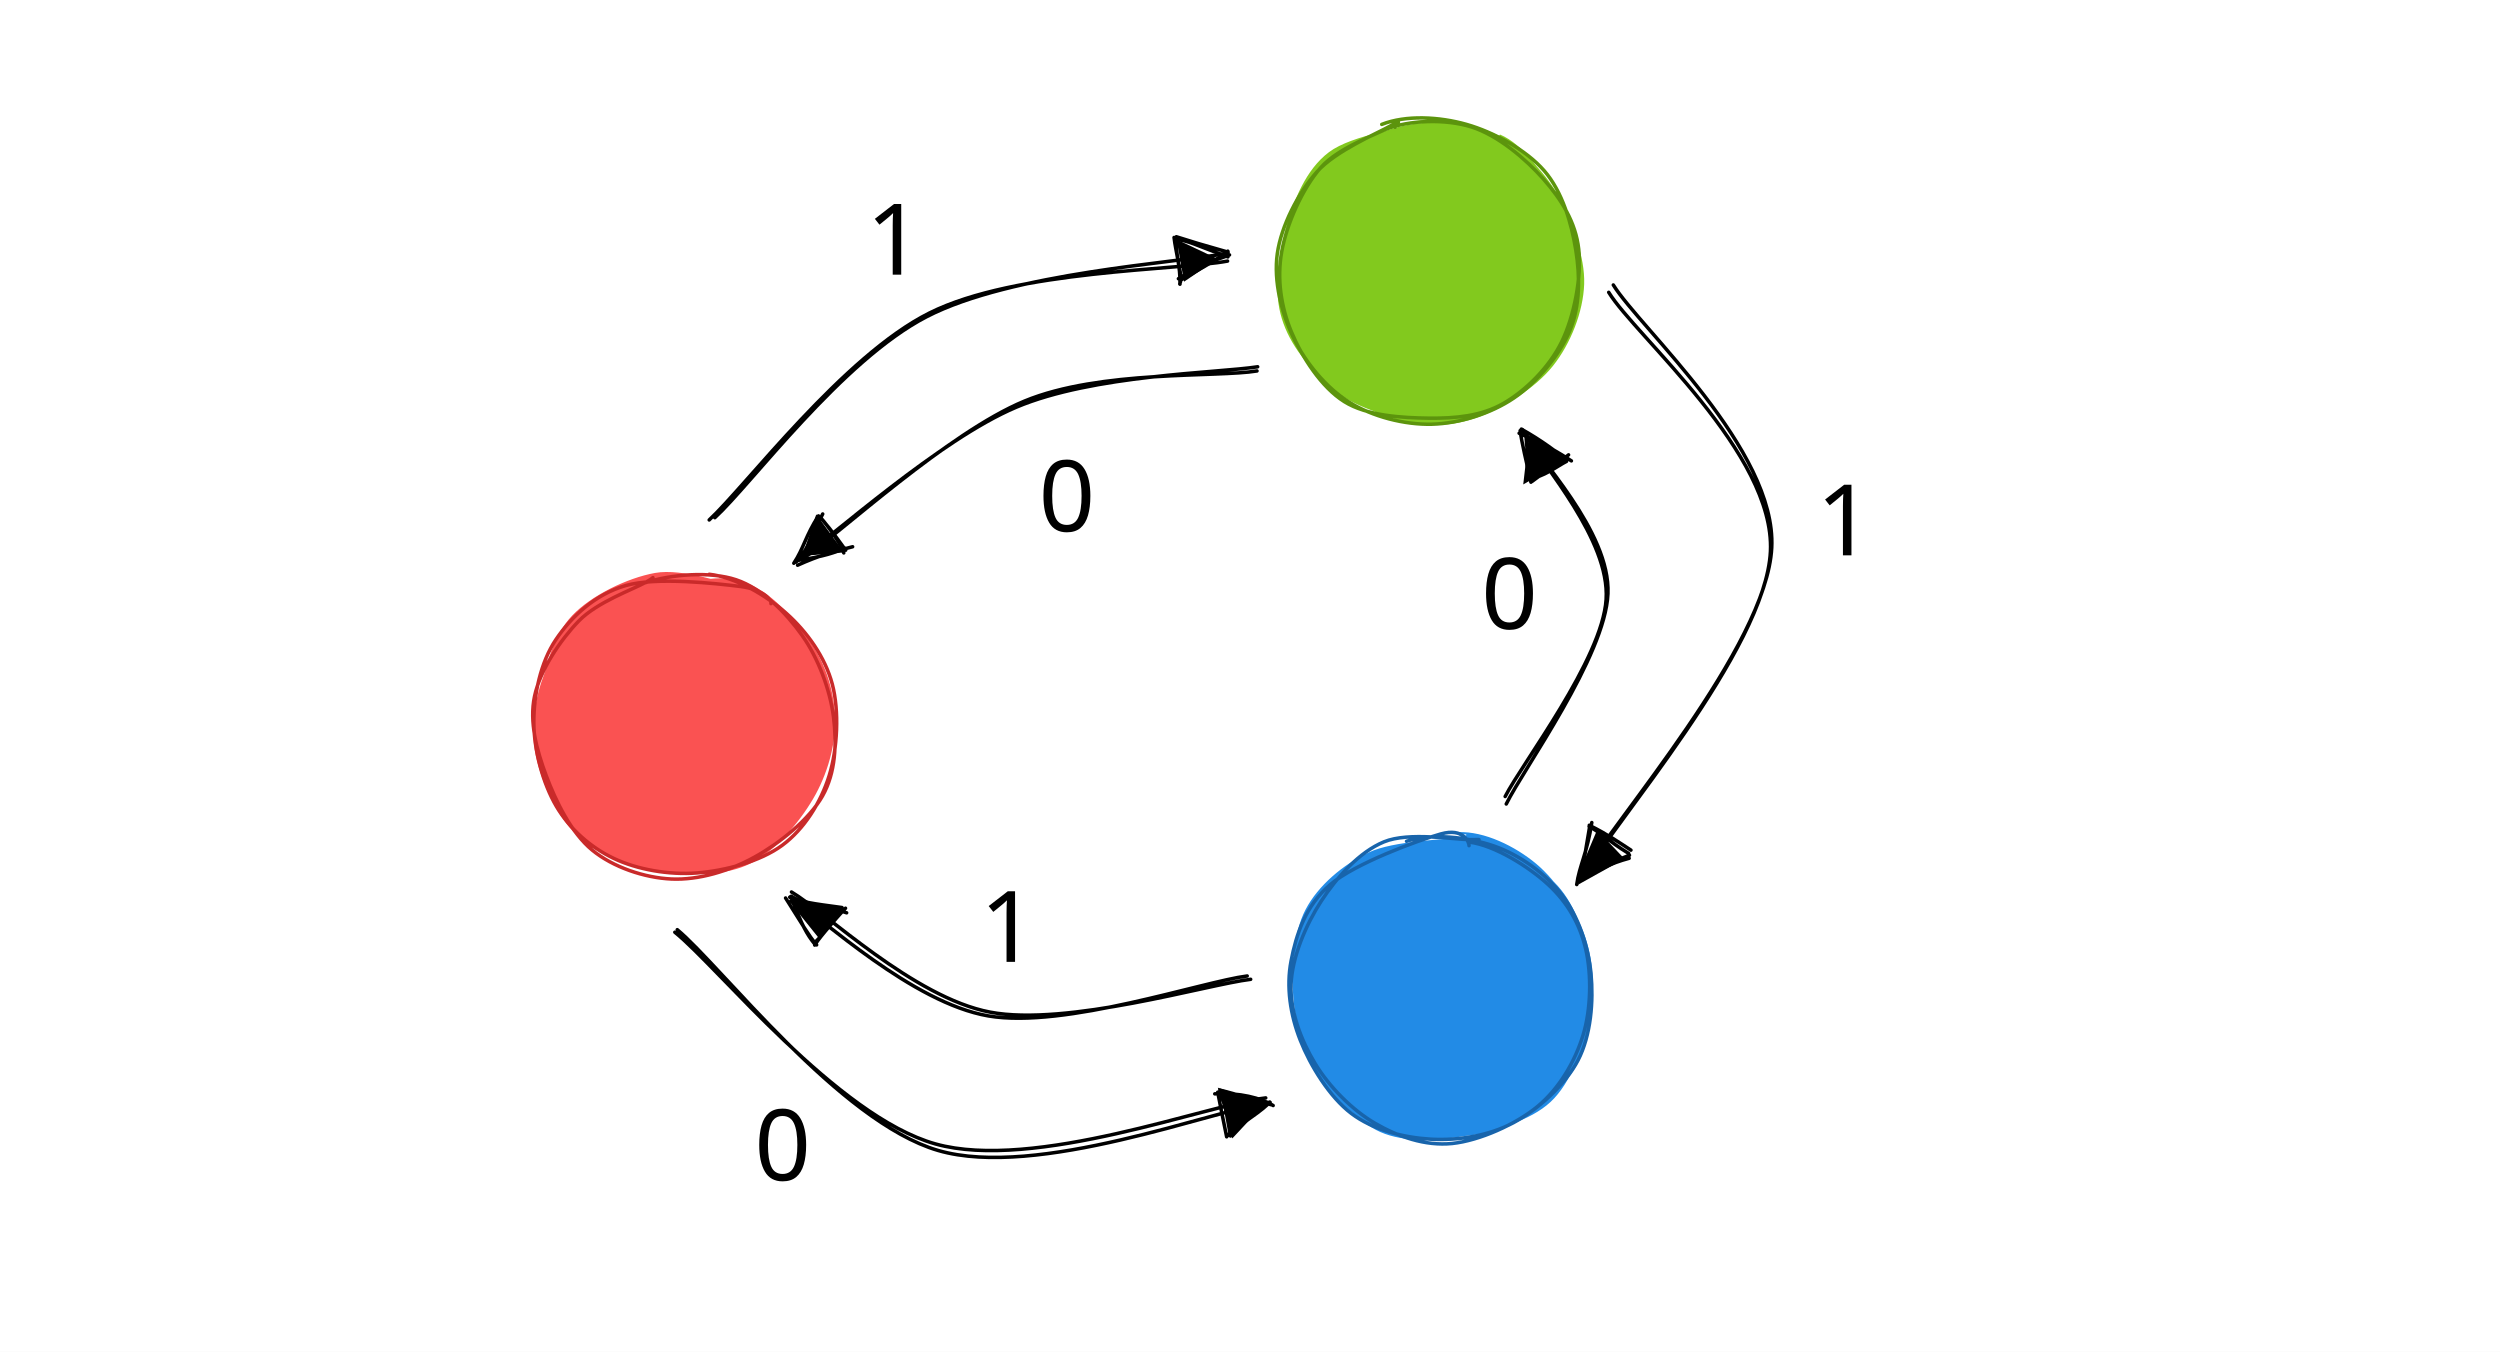
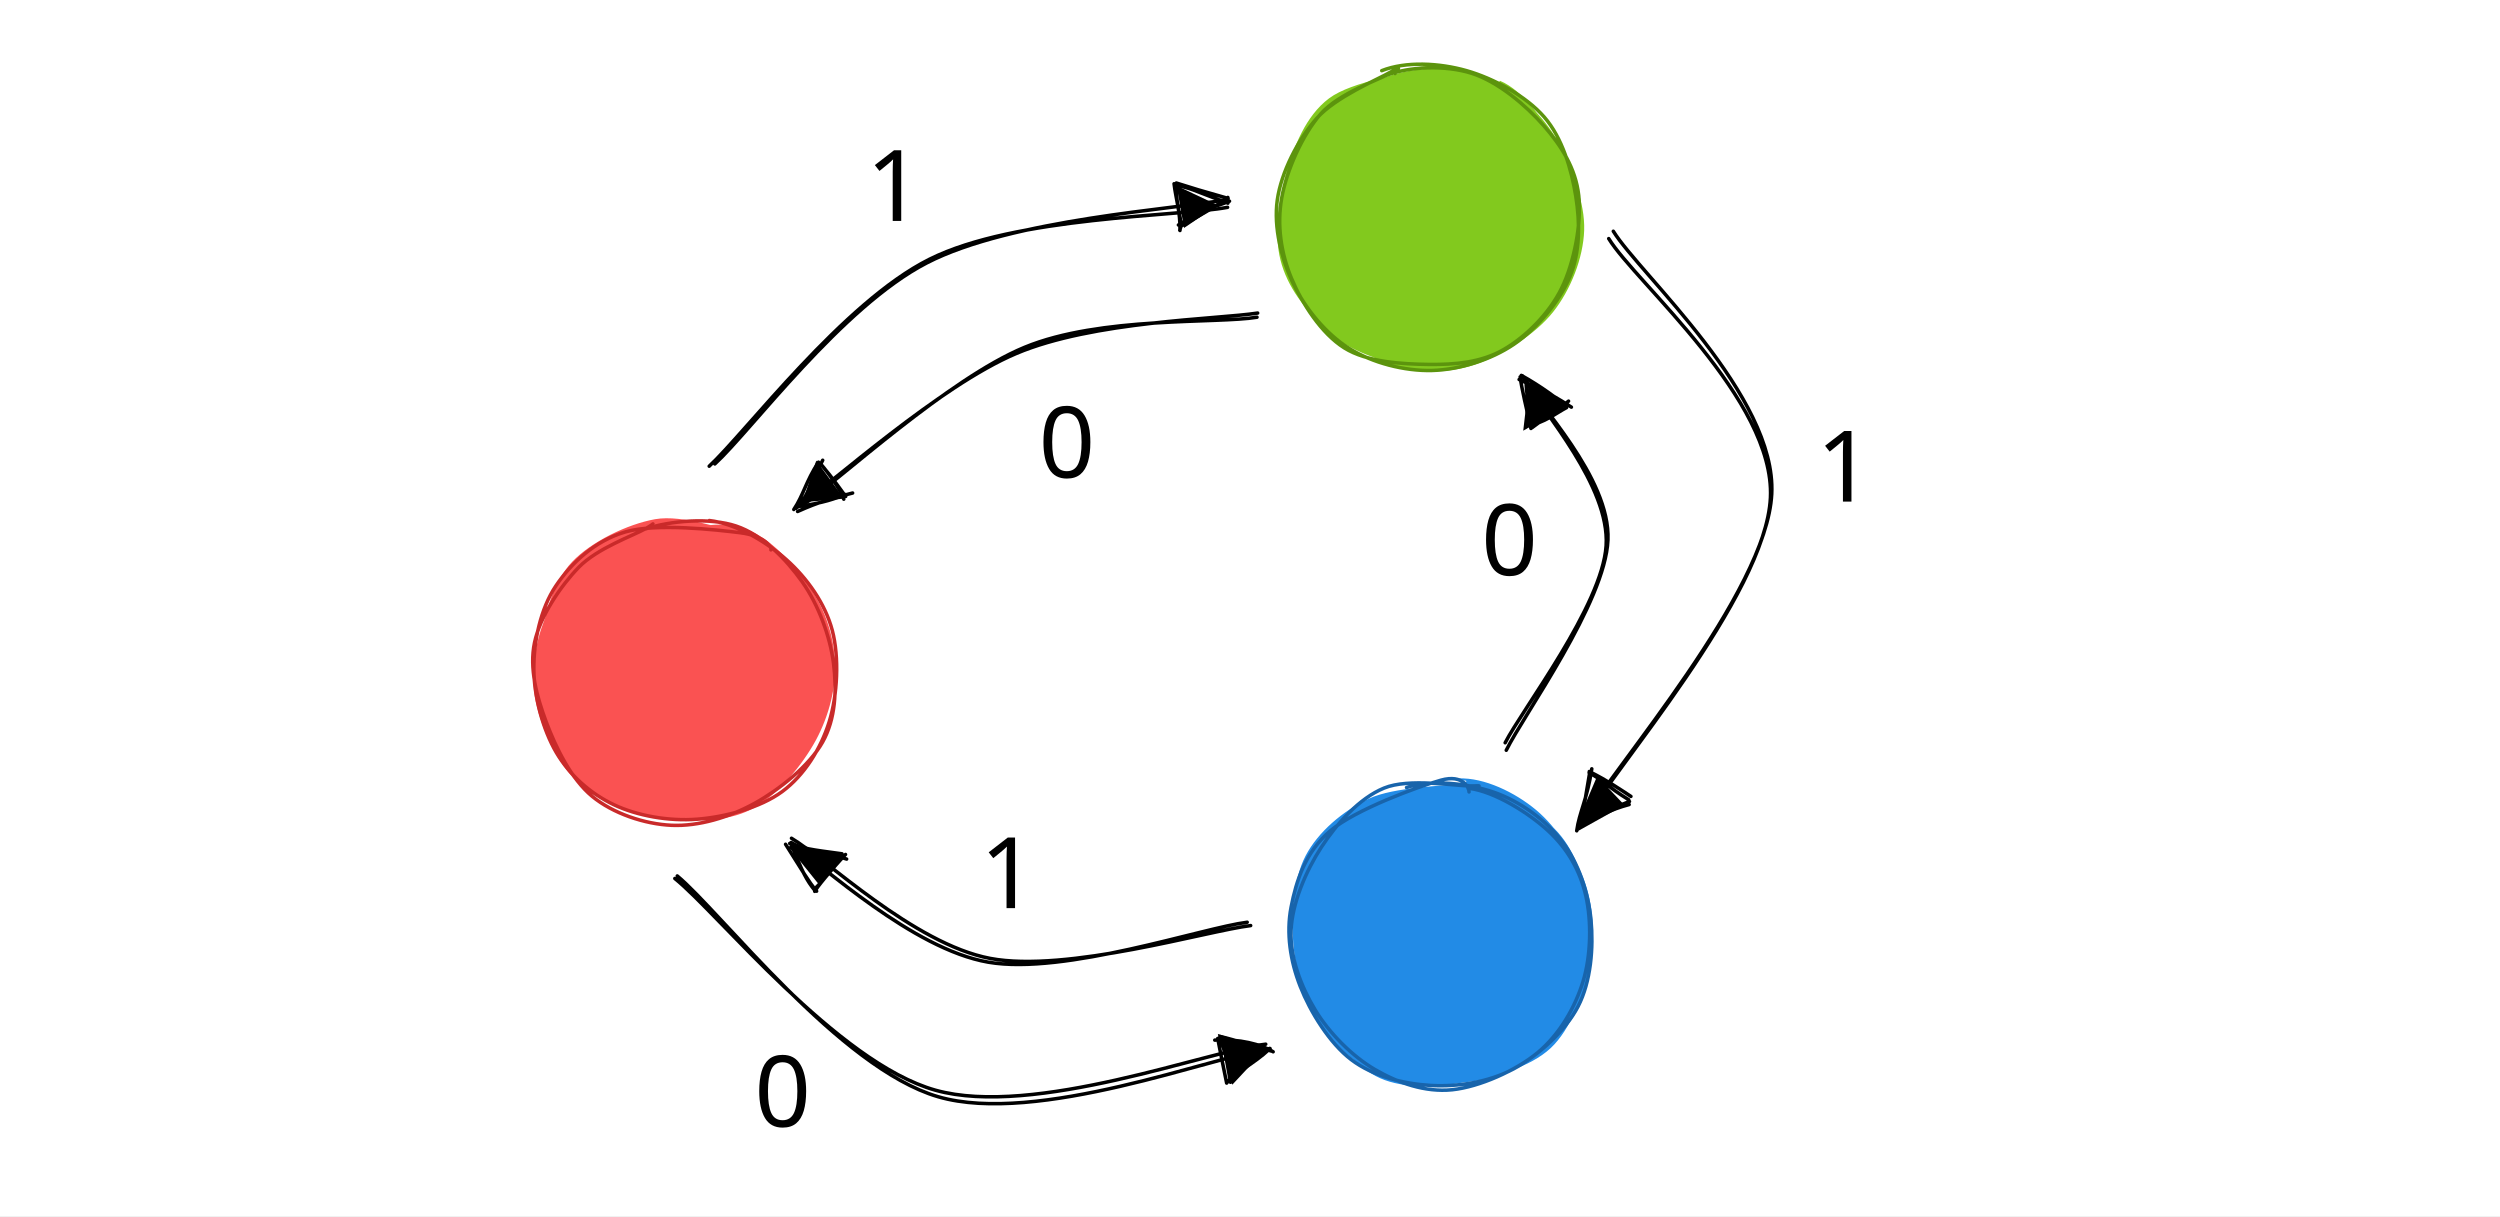
- <svg xmlns="http://www.w3.org/2000/svg" version="1.1" viewBox="0 0 707.2 382.4" width="707.2" height="382.4">
+ <svg xmlns="http://www.w3.org/2000/svg" version="1.1" viewBox="0 0 707.2 344" width="707.2" height="344">
  
-   eyJ2ZXJzaW9uIjoiMSIsImVuY29kaW5nIjoiYnN0cmluZyIsImNvbXByZXNzZWQiOnRydWUsImVuY29kZWQiOiJ4nO1cXGtT2zhcdTAwMTf+3l/B8H5tvLrraL9x62WB7Vx1MDAwNVxuTd/ZyTixSdw4dpqYQtnpf98jk8ZcdTAwMTdi49BcdTAwMDTSnTUzJViydCzpec5zjpT+/Wxrazv5Nva3f9/a9q97blx1MDAxOHhcdTAwMTP3avu5vf/Vn0yDOMJcIpb+PY0vJ7205iBJxtPff/vNXHUwMDFkj51+kHTjeOj04tHtY37oj/womWLF/+PfW1t/p//mO1xuw2A89dPqaUHWk1blm3/GUdqpMZpoIMzMK1x1MDAwNNN97CvxPSy9cMOpn5XYW9t7fvj5XHUwMDE0XHUwMDFmeu9cdTAwMWacfbxcdTAwMTGHQfzO72adXlx1MDAwNGF4knxcdTAwMGJTk6YxvnlWNk0m8dA/XHUwMDBmvGSApbR0v+qpSXzZXHUwMDFmRP50WngmXHUwMDFlu70g+WbvXHUwMDExMr/rRv20jezOtX19Jlx1MDAxYyCEXGJcdTAwMDBcdTAwMDaUyXmhfZxrnlx1MDAxNlLglEihTMmsvTiMJ9as//VcZnOZm1x1MDAxOdZ1e8M+Wlx1MDAxN3lZnVx1MDAwYlcyybI6V7OXXHUwMDA16UiDgy0lSMN1ZsLAXHUwMDBm+oOkrsbUT+dcdTAwMDLtXHUwMDE2XHUwMDFjf0w2XHUwMDA2tvPxay9dXHUwMDEzf+XHK/Jm4/VjkWTLhM3ufM9ew9Y/KC+v/Fx1MDAxMsvN/uSqd7r3MbrcXHUwMDFiu69cdTAwMGVcdTAwMGY/ip1cdTAwMTGLYP66hfXoTibx1fa85PvzunbHcHx8fOpccknU6Zz7XHUwMDAxT8hgsruCdneHXW/ntFx1MDAxM4Zvjk/O28fvvcmHg7NcdTAwMTW0+6k9/Oy5h3z42bxwXHUwMDBmR+Gb/VfvabN2Z5+yXHS7XHUwMDFje+4t3qhcdTAwMDKmXGbTimrG5+VhXHUwMDEwXHKxMLpcZsPsXtxcdTAwMWJmXHUwMDEwfZYzeFx1MDAxOV6gXHUwMDE0qoiBXCJcdTAwMTi0lpw0Z4ZOoM3bP6777Vx1MDAwZXSmXHUwMDE3L/cu2p++jjebXHUwMDE5XGavQp19nlx06VxipFx1MDAwNiZcdTAwMDRcdTAwMTVE5YijTFxysmdcdTAwMDTx6qlcdTAwMDFYz1B/XHUwMDFk1MAoXHUwMDAxxZmS/N9IXHLvvNYuuNHOp9CLr8PB9Yc3o/7R00K4tt1W/OXoj0/ic/h+eHzB2vtXZ17brIpcdTAwMWGAXGJcdTAwMDXyMahBs0pqXHUwMDAwXHUwMDAwyTTVtDE1XHUwMDFjfDrY+9D68zr441xyuVQvzvfdrt/ZdGowXHUwMDBlQ/Brzlx1MDAwNKNQolx1MDAwNiEgLaWMXHUwMDExTTit4Vx1MDAwNlxuSrjdem5gXGa6vlqLbFBU2Fx0U/opueFXc+/r4pw1c4MmQFfFXHK3/S9gXHUwMDA2RaqIQXOOK1DJ5rxQ7zM2klx1MDAxN3QumErjXHUwMDA3qVx1MDAxYsZcdTAwMGYkvVx1MDAxZUZcdTAwMDRUXGJHI85Ba8OMgkVUoFnBXHUwMDEwgDtcXGBcZqFaXHUwMDAyXXtcYlGzSpWUgizjwXLj6U6S3SDygqhfNGxcdTAwMTZcdTAwMWO/blx1MDAxMKDaVVx1MDAxNfcurZUt4oAyKLdxSsFQbkSuUt9cdTAwMWSnNiO7KqOEVJwrRu++ulx1MDAxZnn3m1SvjHMmXHUwMDExh2P4qFxigsjgXHUwMDFjcsLvmoSxLF5cdTAwMDQtlpRonOc7NoXuNNmLR6MgwZF/XHUwMDFiXHUwMDA3UVJcdTAwMWXhdCh3LMJcdTAwMDe+65VL8Z3yZdvJJLjFwrzG2DZaZP3s01aGmPSP+ee/ni+srUjF0rZXS6riqtbyvvaqsZI2eFx1MDAwNyZZe8/yv6uIMfGvk0W8yKtjKVxc8MJcdTAwMDZcdTAwMTKZPr+PXHUwMDE4T85Ebzo4e3XaPW/Hh52jm25nj282MVx1MDAwMjVFSVSMpVx1MDAxNGsqmH6KJ7NJmPNcIlx1MDAxN1lXt0SInlx1MDAxMiTGdMtoolx1MDAwMkKWITwtXGaHZaL5bJbjKDlcdG5SzoXC3Vx1MDAxN+4oXGJT7zO/nS5LXHUwMDFjXHUwMDFhmlx1MDAxZripj92lz+tCxZ0w6Ns1u1x1MDAxZPpcdTAwMTfFxZxcdTAwMDQ9N5xcdTAwMTcncS6A72HHLjY3eX2HMeJJ0Fx1MDAwZlwiNzydXHUwMDFi8TBtwVx1MDAxNa1cdTAwMDRcdTAwMTGOo8ShzC2c+0BUr+I2XHUwMDEyRJRw4jCF76m0XHUwMDA2zkogMtyhVFx0lFhcdTAwMTIrSKnWXHUwMDAyXCLJXHUwMDE2p0vniKJKOsq2r9BetEWxMsJcdTAwMTBb3Ni0xFNKXHJtJM2x8uqlRmO/jlLDgJCao29cdTAwMDJBOTcsV+vWsSN7XHUwMDFhLUBcdTAwMWKcYHReRDxMa9SH2lx1MDAwNa0hkJBcdTAwMTXBQTJCsyxAnFtcdTAwMDRcdTAwMGXGvYwowTBcdTAwMDZcdTAwMTZS6F9daVxi7qAuQDpGRVx1MDAwN4JcdTAwMTeFgVx1MDAxNsVk332NtcCihFx1MDAxMmNzb3mc2OsuQpZUXHUwMDE51Vx1MDAxNKkr4y9FqZBSmozr72PI+rh8I1x1MDAxOVx1MDAxMmHt4JI0IFx1MDAxNf7KufA0LVx1MDAwM+BwXHUwMDFje/TvXHUwMDFhyUtcdTAwMThRsmtFKoOZdHa5wpiALE7McOlgvIXgorqQPZpcdTAwMTEkRlx1MDAxM1x1MDAxY51cdTAwMTnNwsUn4Ee0wGSju3p+XFyCi5igXG7njUqUh1x1MDAxY5085GrNXHUwMDAyn1RAYlxcpDXBXHUwMDE4Vj8wXHUwMDE2a1x1MDAxY1x1MDAxZVx1MDAxMlx1MDAwN/2rRpcrJEdQXHRGXHUwMDE3mVx1MDAwNOiJgVx0kFRRXHUwMDFj0l+dIVuaL84n2otieGrpk6Fbv6W8e5urRkpaPNuYXVx1MDAxONw1osmqYIxSWb77gyVcdTAwMTloQVBNNs9SXHI7o/bHo7etoHOwe3NcZtFcdTAwMGL3/NvpZrMkrsd0rlx1MDAxNOdcdTAwMWFcZlFFXHUwMDFkKTCoLninJ4zFqOHEwsc8TjCGUIWsp/+CsVx1MDAxYaUhqjFEhTJcbsUqNM9o1KfqN1x1MDAxMkTIdFx1MDAwZVxiZTNyimhlTFx1MDAwMUSScUdxI1xmQ4mMPmtNUkPpqrzJXHUwMDFjVLNcdTAwMDSa1ExLbopcdTAwMWLV2Vx1MDAwZbHWSom171x1MDAxMNfKXHIphHlcYvZWLTcwXHUwMDFjs05OoVx1MDAwYmNgOKU855ay1C9Dt2XDXHUwMDA0gbShXHUwMDFmXHUwMDFhjzXWXHUwMDFi1CGGWfWOXHUwMDFkXHUwMDEyVPnybkBmbUI1SXG2XHUwMDE5cMTnKuTGXHUwMDAySVFcdTAwMTJcdTAwMWSF51crN0yd3GDlZX2/3KhES1osVpXrRZlaSY2AQsZq2ebUeDRWxFx1MDAxYnjDdnt85Fx1MDAwZejexXR083KzqVx1MDAxMeOrgq7LPGJKjVx1MDAxNCrUx1x1MDAxM+hcdTAwMGJcdTAwMGXIPmK5wzE/kezFRfx4yV6yXHT6gjxQX1CuK0GE0Vx1MDAxNnpfQZufPqs/zrORIMLQJ5/KUEVcdTAwMTBxZVx1MDAxY0OVpNxcdTAwMDDFqutS6Vxm7t1ZlqLqXHUwMDFj3FxmY6CUoqBh7YdMak9NXG5G1ikvltlYXHUwMDE2UjAjhM3hXHUwMDFimZu6rdw2Lo4kR3ZShHGOY/cwebFMXG5aSCrQz2rrXHUwMDFhUbqLXHUwMDA1ooc7WmlNXHUwMDE1SnthN1x1MDAxYVayufyUXG5DsaInKlx0XHUwMDAynFx1MDAwNevFiKRa6iZcdTAwMTmNarikXHKWkbJcIr2hq5lcdTAwMTJVvVx1MDAwMfxpTJTuxUh1Xqq30I2j89a7w5PeV9fdcKIsUyNcdTAwMTePceammb7QaFx0t9t1j6IvNCXiQSnbf62+qNToovJAhlx1MDAxNiBcdCW8+UbJ8dvuq/BSjjzZ7V/0fTW8PNVcdTAwMWY2XHUwMDFiNDbkL2x3lTAk6ObkXHUwMDAwXHUwMDExQ1qy/Fx1MDAwMZmfxdCceFd7uvNcdTAwMDeLVyNcdTAwMTQoNey/XGbj3UFcXFx1MDAwMFFRfchcdTAwMWOHUVx1MDAxYVxysrlfqz9bu6FcdTAwMTAl0kHVgeNcdTAwMDCAipGXjpZylGPIUyggqbDDsVx1MDAxZYwyuO+4XHUwMDA3qfj+3FxmvlJyySSwp1T/QFx0W+ux0mWENkVS5ehkXGaKf2VcYiw4WGpPelx1MDAxMsk1MdIwaeTds1x1MDAxNas97WGtQuFvJb02XHUwMDA0fSOVXHUwMDBizpYyR1KKMadkXHUwMDE4ddpvPvzq8p/VyX8hS3uT97XWUqm6XHUwMDA3m8cufCfEXmWUrEj6U129XHUwMDBiXHUwMDAzKGFwsnhzklx1MDAxY5x1Jm/Oj6+mr26O6PWX4YBft75sNklcdTAwMWF76G3RSYrbJMntXHUwMDA0/1x1MDAxMDlr2oRppmJcdTAwMTRcdTAwMDOlOMmZuMZIXHUwMDAwqIFHPFb6K0RcdTAwMDJcdTAwMTO/l5SIJp9t5JU4StONUi2Rbey3Jlx1MDAxZsZfTnfffeNtsX/y/sXO/rDqfPbA7VxyLif+0yNJgkiRxIiy6SlV3M9kjDpi4em4MpaSiVx1MDAxYk3H7lx1MDAwNFdpLZ5cdTAwMTbW+4Ep9ENcdTAwMTXfr8sghuCuzztSYIRcdTAwMGL1k8qD/5zykDT/XZumX7t6NvMy2+54fJJgk3PT8Fx1MDAxZFx1MDAwMm9cdTAwMDbQrJntr4F/tbvov1x1MDAxY0gvi4zUfrv2/PQ9vz/7/lx1MDAwZo3HyrsifQ==
+   eyJ2ZXJzaW9uIjoiMSIsImVuY29kaW5nIjoiYnN0cmluZyIsImNvbXByZXNzZWQiOnRydWUsImVuY29kZWQiOiJ4nO1cXFtz2khcdTAwMTN9z69w+Xtcctq59Nz2zbdcXNb25mLHXHUwMDBl+WqLXHUwMDEySFx1MDAwNlx1MDAwNSFcdTAwMTGQY8db+e/bI1x1MDAxM3RcdTAwMDGBcMAmW0uqXHUwMDEyWzNcdTAwMWG1ZuacPt3T5O9nOzu7ybehv/v7zq5/23HDwFx1MDAxYrk3u8/t9a/+aFx1MDAxY8RcdTAwMTE2sfT3cXw96qQ9e0kyXHUwMDFj//7bb+5w6HSDpFx1MDAxZMd9p1x1MDAxM1x1MDAwZu5v80N/4EfJXHUwMDE4O/5cdTAwMWZ/39n5O/07/6AwXGaGYz/tnjZkT1KyfPHPOEpcdTAwMWZqjFwiSlx1MDAxM2amXHUwMDFkgvEhPivxPWy9csOxn7XYS7tcdTAwMDd++PlcdTAwMWNveu9cdTAwMWZdfLyD4yB+57ezh15cdTAwMDVheJZ8XHUwMDBiU5PGMb551jZORnHfv1xmvKSHrbR0vequUXzd7UX+eFxcuCdcdTAwMWW6nSD5Zq9cdTAwMTEyvepG3XSM7MqtfX1cdTAwMDaOJoSA1kxTJqaN9naueNpINadEgDQls1x1MDAwZeIwXHUwMDFlWbP+1zHMZW5mWNvt9LtoXeRlfa5cXMFcdTAwMDTL+txMXlZcdTAwMGJHXHUwMDE4nGwhtDBcXGUm9Pyg20tcdTAwMTb1XHUwMDE4++laoN3A8Y/J5sA+fPjaS/fEX/n5irzJfP3YJNk2YZMr37PXsP2Pytsrv8Vyqz+66ZxcdTAwMWZ8jK5cdTAwMGaG7qvj44+wN2CRnr5uYT+6o1F8sztt+f580bhDfXp6eu71SdRqXfpcdTAwMDFPSG+0v4Zx9/ttb++8XHUwMDE1hm9Ozy6bp++90YejizWM+6nZ/+y5x7z/2bxwj1x1MDAwN+Gbw1fvab1xJz9lXHUwMDBidj303Hu8UamZNExJqlx1MDAxOJ+2h0HUx8boOlxms2txp59B9FnO4FV4gVJdRVxmXHUwMDE0waCU4KQ+M7RcdTAwMDJl3v5x2222dGt89fLgqvnp63C7mcHwKtTZ+1x1MDAxOVxiXHUwMDA3kFx1MDAxYVx1MDAxOFx1MDAwMFx1MDAwNVwic8RRplx1MDAwNtExQLzF1KBZx1B/XHUwMDEz1MAo0ZIzKfi/kVx1MDAxYd55jX3tRnufQi++XHJ7t1x1MDAxZt5cZronT1x1MDAwYuGF4zbiLyd/fILP4fv+6Vx1MDAxNWtcdTAwMWXeXFx4TbMuatBcdTAwMDSkXHUwMDE2j0FccopVUoPWWjBFXHUwMDE1rU1cckefjlx1MDAwZT40/rxccv54Q67li8tDt+23tp1cdTAwMWGMw1x1MDAxMPyKM2BUl6hcdTAwMDFAp62UMaJcYqdcdTAwMGK4gWpcdG57MTcwptu+3IhskFx1MDAxNOyCSfWU3PCrufdNcc6GuUFcdTAwMTFN18VccvfPn8NcZpJUXHUwMDExg+JcdTAwMWN3oFx1MDAxNPV5YbHP2EpeULlgKo1cdTAwMWaEqlx1MDAxOT+Q9PMwXCKgXHUwMDAwjkKca6VcZjNSz6NcdTAwMDLFXG6GaD3DXHUwMDA1xlx1MDAxMKqEplx1MDAxYlx1MDAwZiFcdTAwMTbsUilcdTAwMDSQVTxYbj7dUbJcdTAwMWZEXlx1MDAxMHWLhk2C49c1XHUwMDAyVLur4s61tbJBXHUwMDFjLVxyym1cXFJtKDeQ69R1h6nNyK7SSFx1MDAxMJJzyejsq/uRt9ykxco4Z1x1MDAxMnE4ho+SIIhcZq4hJ3zWJIxl8UPQYkGJwnWesSl0x8lBPFx1MDAxOFx1MDAwNFx0zvzbOIiS8lxmp1O5Z1x1MDAxMd7zXa/ciu+Ub9tNRsE9XHUwMDE2pj2GdtBcIutnP+1kiEl/mf781/O5vSWp2Nr201x1MDAxMLK4q5VYNl41VtJcdTAwMDFnYJKN9yz/b1x1MDAxNTEm/m0yj1x1MDAxN3l1LIVcdTAwMWJcdTAwMWVsIJHp82XEeHZcdTAwMDGdce/i1Xn7slx1MDAxOVx1MDAxZrdO7tqtXHUwMDAzvt3EqKkpSqJiLCVZXcH0UzyZLcKUXHUwMDE3OWSPuidC9JRaYEy3iiYqIGRcdTAwMTXCU2C4XiWaz1Y5jpKz4C7lXFxduPrCXHUwMDFkXHUwMDA0Yep9ppfTbYlTQ/NcdTAwMTM39vFx6f2q0HEvXGa6ds/uhv5VcTMnQcdccqfNSZxcdTAwMGLgO/hgXHUwMDE3h1x1MDAxYr2eYYx4XHUwMDE0dIPIXHLPp0Y8TFtwSStBhPMocCpzXHUwMDFiZ1x1MDAxOYhcdTAwMTaruK1cdTAwMDRcdTAwMTElnDhM4ntKpTRnJVx1MDAxMFx1MDAxOe5QKlx1MDAwMSWWwFx1MDAwZULIjYBIsPnp0imiqFx1MDAxNI6040u0XHUwMDE3bZGsjDDEXHUwMDE2NzYt8ZRSQ1x1MDAxOUFzrLx+qVHbr6PUMFx1MDAxYYTi6Js0UM5ccsv1unfsyJ5GgVZcdTAwMDZcdTAwMTdcdTAwMTidXHUwMDE3gYdpjcWhdkFrXHUwMDAwXHUwMDEysiQ4SVx1MDAwNlx1MDAxNMtcdTAwMDLEqUXawbiXXHUwMDExXHRcZmNgXHUwMDEwoH51pVx1MDAwMdxBXYB0jIpOXHUwMDAzL1xuXHUwMDAzXHUwMDA1xWTfssFcdTAwMWHaooRcdTAwMTJjc295nNjPLEJWVFx1MDAxOdVcdTAwMTSpKuMvSSlcYiFMxvXLXHUwMDE4cnFcXL6VXGaJsHZwS1x1MDAxYS0k/pNz4WlaRmuH49yjf1dIXmCgZNeaVFx1MDAwNjPp6nKJMVx1MDAwMZmfmOHCwXhcdTAwMGLBRVUhezQhSIwmODozmoWLT8CPaIHJZnf9/LhcdTAwMDJcdTAwMTcxoFx1MDAxMteNXG6Uh1x1MDAxY528zvWaXHUwMDA0PqmAxLhIKYIxrHpgLFY7PCRcdTAwMGX6V4UuXHUwMDE3XHUwMDA0R1BcdTAwMDGj80zS6Ik1XHUwMDAzLaikOKW/OkM2XHUwMDE0n59PtFx1MDAxZorhqaVPhm79nvKWXHUwMDBlV42UtHlyMDs3uKtFk1XBXHUwMDE4paJ89Vx1MDAwN0syrYCgmqyfpeq3XHUwMDA2zY8nb1x1MDAxYkHraP/uVEcv3Mtv59vNkrhcdTAwMWbTtZKcK22ILOpIwKC64J2eMFx1MDAxNqOGXHUwMDEzXHUwMDBiXHUwMDFm8zjBXHUwMDE4QlVnT/ovXHUwMDE4W6A0oFx1MDAxYUNcdTAwMTSkkShWdf2MxuJU/VaCXGKZztEgbUZOXHUwMDEyJY0pgEgw7khuwDCUyOizNiQ1pKrKm0xBNUmgXHTFlOCmeFCdnVx1MDAxMCslJWz8hHih3Fx1MDAxMFx1MDAwMOYh2Fu33MBwzDo5iS6MacMp5Tm3lKV+XHUwMDE5ui1cdTAwMWImXHUwMDAw0oZ6aDxWW29Qh1x1MDAxOGbVOz6QoMpcdTAwMTezXHUwMDAxmbVcdNUkxdVmmiM+1yE35kiKkugo3L9euWFcdTAwMTbJXHJW3tbL5UYlWtJmWFeuXHUwMDE3ZWolNWpcdTAwMTQyVsvWp8aToSRez+s3m8NcdTAwMTO3R1x1MDAwZq7Gg7uX202NXHUwMDE4X1x1MDAxNXRd5lx1MDAxMVNqpLpCfTyBvuBcdTAwMWHZXHUwMDA3ViuO+YlkL27ix0v2km3QXHUwMDE35IH6gnJVXHRcIoy20PtcdTAwMDKtX322uJxnK0GEoU8+lSGLIOLSOIZKQbnRXHUwMDE0u25KpTO99GRZQFVcdTAwMWTcXHUwMDA0Y1pKSbXSXHUwMDFiLzJZWDVcdIxsUl6scrBcZlx1MDAwMphcdTAwMDGwOXwjcku3kzvGxZnkyE6SMM5x7lx1MDAxZSYvVklBg6CAflZZ14jSXHUwMDFk5ohcdTAwMWXuKKlcdTAwMTSVKO3BXHUwMDFlNKzlcPkpXHUwMDE1hmRFT1RcdTAwMTJcdTAwMDS4XG7Wi1x1MDAxMUGVUHUyXHUwMDFh1XBJXHUwMDA3LCNlTXpDVTMlqnqj8U9tonSvXHUwMDA2svVSvtXtOLpsvDs+63x13S0nyjI1cniMmpt6+kKhJdxcdTAwMWXXPYq+UJTAg1K2/1p9UanRobIgQ4FcdTAwMTaEXHUwMDEyXv+g5PRt+1V4LVx1MDAwNp5od6+6vuxfn6tcdTAwMGbbXHJcdTAwMWFcdTAwMWLyXHUwMDE3jrtKXHUwMDE4XHUwMDAyuj05QMSQXHUwMDEyLF8g87NcdTAwMTiaXHUwMDEy73qrO3+weDVCNaWG/ZdhnJ3EOVx1MDAxMIXqXCJznEZhlFx1MDAxNvX92uLa2i2FKFx1MDAxMVx1MDAwZapcdTAwMGWcXHUwMDA3rVEx8lJpKUc5hjyFXHUwMDAykoKdjs1glOll5Vx1MDAxZaTi+3NcdTAwMTP4XG7BXHUwMDA1XHUwMDEzmj2l+teUsI2Wla5cIrQpkipHJ2NQ/EtD9JzCUlvpSVx1MDAwNFfEXGLDhFx1MDAxMbO1XHUwMDE16632sFah8LeSXlx1MDAxOYK+kYo5taXMXHUwMDExlGLMKVx1MDAxOEad9ptcdTAwMGa/uvxni+Q/iNLZ5LLRXHUwMDFhMlX32uaxXHUwMDBi31x0sZ8yStYk/amqPoXRKGFwsXh9kuxdtEZvLk9vxq/uTujtl36P3za+bDdJXHUwMDFhW/Q2r5LiPklyv8A/RM6GXHUwMDBlYeqpXHUwMDE4ybSUnORM3GAkoKnRj1hW+itEXHUwMDAyI7+TlIgmhyNcdFU4QvRcdTAwMGKMoJWpX1rabYw+XGa/nO+/+8abcHj2/sXeYb+qPrvndnrXI//pkSQ0pEhiRNr0lCyeZ6L6cCS2olcywlZQVUEpXHUwMDE5udF46I5wky6E09x+PyCFbqji63VcdTAwMTnC2H12XHUwMDA2hFJcdTAwMTJcdTAwMDPs2VwiU6pcdTAwMTnhIH9SePBcdTAwMDdcdTAwMGJcdTAwMGb0XHUwMDFjgFwi1cDqX9Z+NnEyu+5weJbgkFPT8Fx1MDAxZFx1MDAwMm+Cz2yY3a+Bf7M/739cdTAwMWNIP1x1MDAxNlx1MDAxOKn9duv56Xt+f/b9XHUwMDFmIVbKqSJ9
  <defs>
    <style class="style-fonts">
      @font-face {
        font-family: "Virgil";
        src: url("https://unpkg.com/@excalidraw/excalidraw@0.14.2/dist/excalidraw-assets/Virgil.woff2");
      }
      @font-face {
        font-family: "Cascadia";
        src: url("https://unpkg.com/@excalidraw/excalidraw@0.14.2/dist/excalidraw-assets/Cascadia.woff2");
      }
    </style>
  </defs>
-   <rect x="0" y="0" width="707.2" height="382.4" fill="#ffffff" />
-   <g stroke-linecap="round" transform="translate(150.6001 162.3001) rotate(0 42.79999 42.79999)">
+   <rect x="0" y="0" width="707.2" height="344" fill="#ffffff" />
+   <g stroke-linecap="round" transform="translate(150.6001 147.1001) rotate(0 42.79999 42.79999)">
    <path d="M39.28 1.06 C46.66 0.04, 57.75 2.73, 64.7 6.43 C71.66 10.12, 77.56 16.74, 81.01 23.23 C84.46 29.72, 86.23 37.92, 85.43 45.37 C84.62 52.82, 80.94 61.79, 76.19 67.93 C71.43 74.07, 64.17 79.61, 56.91 82.21 C49.66 84.81, 40.18 85.02, 32.67 83.53 C25.17 82.05, 17.19 78.77, 11.88 73.29 C6.57 67.82, 2.23 58.22, 0.82 50.69 C-0.59 43.17, 0.73 35.15, 3.42 28.17 C6.11 21.18, 8.95 13.27, 16.98 8.8 C25.02 4.32, 44.09 1.85, 51.65 1.33 C59.21 0.81, 62.36 4.99, 62.33 5.69 M58.73 2.07 C65.99 3.89, 72.64 11, 77.12 17.24 C81.59 23.49, 85.07 32.01, 85.57 39.53 C86.08 47.05, 83.93 55.39, 80.15 62.37 C76.36 69.34, 69.44 77.66, 62.87 81.35 C56.29 85.05, 48.06 85.35, 40.69 84.54 C33.32 83.72, 24.94 80.96, 18.64 76.48 C12.34 72, 5.61 64.73, 2.87 57.65 C0.14 50.58, 0.85 41.64, 2.25 34 C3.64 26.37, 5.84 17.54, 11.26 11.83 C16.67 6.13, 26.88 1.17, 34.72 -0.23 C42.56 -1.62, 54.79 2.88, 58.32 3.47 C61.85 4.06, 56.05 2.72, 55.89 3.31" stroke="none" stroke-width="0" fill="#fa5252" />
    <path d="M50.03 0.15 C57.33 0.93, 66.08 6.05, 71.88 11.23 C77.68 16.41, 82.83 23.6, 84.84 31.24 C86.85 38.89, 86.32 49.5, 83.96 57.1 C81.6 64.69, 76.9 72.23, 70.66 76.83 C64.43 81.42, 54.51 84.03, 46.57 84.64 C38.63 85.26, 29.66 83.68, 23.03 80.53 C16.39 77.38, 10.53 72.17, 6.76 65.76 C2.99 59.35, 0.43 49.93, 0.41 42.08 C0.38 34.24, 2.29 25.13, 6.62 18.67 C10.95 12.22, 17.68 5.86, 26.37 3.35 C35.07 0.84, 51.94 2.75, 58.79 3.6 C65.64 4.45, 67.77 7.67, 67.48 8.45 M31.9 2.55 C39.06 0.18, 50.24 -0.78, 57.65 1.71 C65.05 4.2, 71.74 11.01, 76.32 17.48 C80.91 23.94, 84.22 32.94, 85.18 40.51 C86.13 48.07, 85.8 56.26, 82.07 62.87 C78.34 69.49, 69.9 76.28, 62.78 80.19 C55.67 84.11, 47.02 86.7, 39.38 86.36 C31.73 86.02, 22.81 83.03, 16.9 78.16 C10.99 73.29, 6.64 64.38, 3.92 57.13 C1.21 49.88, -0.93 41.96, 0.61 34.66 C2.14 27.36, 7.92 18.71, 13.15 13.34 C18.37 7.98, 28.51 4.43, 31.96 2.48 C35.4 0.52, 33.61 1.05, 33.81 1.61" stroke="#c92a2a" stroke-width="1" fill="none" />
  </g>
-   <g stroke-linecap="round" transform="translate(361.4001 33.90009) rotate(0 42.79999 42.79999)">
+   <g stroke-linecap="round" transform="translate(361.4001 18.70012) rotate(0 42.79999 42.79999)">
    <path d="M37.94 0.61 C45.37 -1.06, 55.17 0.87, 62.04 4.27 C68.91 7.68, 75.18 14.45, 79.18 21.01 C83.17 27.58, 86.2 36.26, 86.01 43.66 C85.82 51.05, 82.39 59, 78.03 65.38 C73.68 71.76, 66.69 78.68, 59.87 81.93 C53.04 85.19, 44.74 86.03, 37.1 84.9 C29.47 83.77, 19.92 80.28, 14.07 75.14 C8.22 70, 3.95 61.5, 2.01 54.04 C0.07 46.58, 0.36 37.86, 2.45 30.38 C4.54 22.89, 7.96 14.09, 14.54 9.14 C21.13 4.19, 36.53 2.13, 41.93 0.67 C47.34 -0.79, 47.03 -0.33, 46.98 0.4 M62.93 4.16 C69.55 6.94, 75.46 15.5, 79.43 22.55 C83.4 29.6, 86.98 38.6, 86.73 46.45 C86.47 54.29, 82.91 63.33, 77.9 69.61 C72.89 75.89, 63.83 81.55, 56.66 84.14 C49.49 86.73, 42.24 86.98, 34.89 85.14 C27.53 83.31, 18.24 78.39, 12.52 73.11 C6.79 67.83, 2.01 61.1, 0.51 53.46 C-0.98 45.83, 0.77 34.6, 3.57 27.3 C6.37 19.99, 11.18 14.04, 17.29 9.64 C23.4 5.25, 32.83 1.64, 40.22 0.95 C47.62 0.26, 58.16 4.62, 61.67 5.49 C65.18 6.37, 61.37 5.63, 61.27 6.2" stroke="none" stroke-width="0" fill="#82c91e" />
    <path d="M29.47 1.29 C36.29 -1.41, 45.79 -0.89, 53.45 1.29 C61.11 3.47, 70.27 8.46, 75.42 14.39 C80.57 20.31, 83.15 29.29, 84.36 36.83 C85.57 44.37, 85.6 52.65, 82.68 59.63 C79.76 66.61, 73.35 74.28, 66.85 78.69 C60.35 83.11, 51.43 85.9, 43.67 86.1 C35.91 86.3, 26.83 83.96, 20.3 79.89 C13.77 75.82, 7.9 68.68, 4.5 61.67 C1.11 54.67, -1.17 45.68, -0.08 37.86 C1.02 30.05, 5.75 20.79, 11.07 14.78 C16.39 8.76, 28.14 3.87, 31.83 1.76 C35.52 -0.36, 33.12 1.53, 33.23 2.1 M30.63 2.66 C37.21 0.08, 47.45 -0.33, 54.89 2.03 C62.33 4.39, 70.2 11.05, 75.25 16.81 C80.3 22.57, 84.34 28.94, 85.19 36.6 C86.05 44.27, 83.92 55.53, 80.36 62.8 C76.81 70.07, 70.14 76.63, 63.88 80.22 C57.62 83.82, 50.31 84.47, 42.81 84.39 C35.3 84.3, 25.34 83.77, 18.86 79.71 C12.38 75.65, 6.89 67.11, 3.94 60.04 C0.99 52.97, -0.21 45.05, 1.17 37.3 C2.55 29.55, 7.02 19.44, 12.2 13.52 C17.39 7.61, 28.77 3.84, 32.29 1.83 C35.8 -0.19, 33.4 0.84, 33.27 1.42" stroke="#5c940d" stroke-width="1" fill="none" />
  </g>
-   <g stroke-linecap="round" transform="translate(365.0002 236.7001) rotate(0 42.79999 42.79999)">
+   <g stroke-linecap="round" transform="translate(365.0002 221.5001) rotate(0 42.79999 42.79999)">
    <path d="M53.8 1.15 C61.09 2.62, 70.65 8.26, 75.76 14.02 C80.86 19.79, 83.28 27.8, 84.41 35.71 C85.54 43.63, 85.63 54.15, 82.55 61.49 C79.46 68.83, 72.53 75.83, 65.9 79.74 C59.26 83.65, 50.52 85.04, 42.74 84.94 C34.95 84.84, 25.5 83.09, 19.17 79.13 C12.83 75.17, 7.76 68.08, 4.72 61.17 C1.68 54.26, 0.1 45.24, 0.91 37.66 C1.72 30.08, 4.49 21.63, 9.56 15.7 C14.63 9.77, 23.14 4.19, 31.33 2.08 C39.52 -0.03, 53.61 2.3, 58.71 3.06 C63.81 3.81, 62.1 5.99, 61.95 6.58 M47.64 -1.3 C54.88 -1.57, 63.57 2.65, 69.55 7.64 C75.54 12.63, 81.05 21.24, 83.52 28.66 C86 36.08, 86.06 44.46, 84.41 52.19 C82.76 59.91, 79.43 69.61, 73.62 75.02 C67.82 80.42, 57.62 83.19, 49.59 84.61 C41.57 86.02, 32.34 86.55, 25.48 83.53 C18.61 80.51, 12.49 72.84, 8.39 66.47 C4.29 60.1, 1.54 52.97, 0.86 45.33 C0.18 37.68, 0.76 27.42, 4.32 20.6 C7.87 13.79, 14.93 7.85, 22.19 4.44 C29.44 1.04, 43.57 0.93, 47.84 0.15 C52.1 -0.63, 48.24 -1.14, 47.76 -0.23" stroke="none" stroke-width="0" fill="#228be6" />
    <path d="M32.88 1.28 C39.82 -1.08, 50.23 0.07, 57.56 2.6 C64.89 5.13, 72.3 10.46, 76.88 16.48 C81.47 22.5, 84.3 30.92, 85.06 38.72 C85.81 46.51, 85.05 56.2, 81.39 63.23 C77.73 70.26, 70.05 77.18, 63.1 80.9 C56.15 84.62, 47.34 85.99, 39.7 85.55 C32.05 85.11, 23.38 82.93, 17.24 78.26 C11.09 73.6, 5.65 64.75, 2.82 57.56 C-0.02 50.37, -1.2 42.47, 0.22 35.13 C1.63 27.79, 4.26 19.51, 11.32 13.52 C18.38 7.53, 36.03 1.04, 42.57 -0.79 C49.11 -2.63, 50.6 1.64, 50.56 2.52 M50.68 1.52 C57.79 2.43, 67.45 8.46, 72.93 13.52 C78.42 18.57, 81.94 24.75, 83.58 31.85 C85.23 38.96, 85.08 48.73, 82.81 56.14 C80.54 63.54, 76.13 71.17, 69.97 76.27 C63.8 81.38, 53.47 85.97, 45.8 86.77 C38.13 87.56, 30.41 84.81, 23.94 81.04 C17.48 77.27, 10.99 70.71, 7.03 64.16 C3.08 57.62, -0.08 49.43, 0.21 41.77 C0.5 34.11, 4.38 24.91, 8.77 18.18 C13.15 11.46, 19.48 4.33, 26.5 1.44 C33.52 -1.46, 46.57 0.83, 50.9 0.82 C55.23 0.82, 52.61 0.61, 52.45 1.4" stroke="#1864ab" stroke-width="1" fill="none" />
  </g>
  <g stroke-linecap="round">
-     <g transform="translate(201.8001 146.3001) rotate(0 72.39999 -36.40001)">
+     <g transform="translate(201.8001 131.1001) rotate(0 72.39999 -36.40001)">
      <path d="M-1.18 0.78 C9.19 -8.82, 36.7 -45.56, 61.13 -57.76 C85.57 -69.97, 131.69 -69.83, 145.45 -72.45 M0.41 0.14 C10.74 -9.32, 36.26 -44.27, 60.36 -56.73 C84.47 -69.19, 131.19 -71.95, 145.02 -74.61" stroke="#000000" stroke-width="1" fill="none" />
    </g>
-     <g transform="translate(201.8001 146.3001) rotate(0 72.39999 -36.40001)">
+     <g transform="translate(201.8001 131.1001) rotate(0 72.39999 -36.40001)">
      <path d="M144.48 -74.31 L133.14 -66.61 L131.04 -78.56 L143.35 -72.75" stroke="none" stroke-width="0" fill="#000000" fill-rule="evenodd" />
      <path d="M146 -74.19 C141.17 -72.24, 140.17 -72.74, 131.55 -67.46 M145.53 -75.25 C140.83 -71.79, 137.98 -70.48, 132.15 -67.03 M131.93 -65.98 C133.07 -68.51, 130.69 -72.12, 131.04 -78.78 M131.99 -65.9 C132.13 -71, 130.81 -74.92, 130.32 -79.12 M130.55 -78.61 C134.46 -78.25, 136.03 -77.13, 145.55 -73.63 M130.96 -79.33 C134.73 -78.11, 138.91 -76.85, 145.61 -74.97 M145.02 -74.61 C145.02 -74.61, 145.02 -74.61, 145.02 -74.61 M145.02 -74.61 C145.02 -74.61, 145.02 -74.61, 145.02 -74.61" stroke="#000000" stroke-width="1" fill="none" />
    </g>
  </g>
  <mask />
-   <g transform="translate(245.0001 50.70007) rotate(0 9 17)">
+   <g transform="translate(245.0001 35.50011) rotate(0 9 17)">
    <text x="0" y="27" font-family="Cascadia, Segoe UI Emoji" font-size="28px" fill="#000000" text-anchor="start" style="white-space: pre;" direction="ltr">1</text>
  </g>
  <g stroke-linecap="round">
-     <g transform="translate(456.065 81.61653) rotate(0 17.59991 82.8)">
+     <g transform="translate(456.065 66.41656) rotate(0 17.59991 82.8)">
      <path d="M0.31 -1 C7.84 11.19, 46.55 45.55, 45.12 73.35 C43.69 101.15, 0.56 150.36, -8.29 165.79 M-0.99 1.08 C6.49 13.37, 46.06 46.65, 44.76 74.34 C43.46 102.02, -0.11 151.72, -8.78 167.2" stroke="#000000" stroke-width="1" fill="none" />
    </g>
-     <g transform="translate(456.065 81.61653) rotate(0 17.59991 82.8)">
+     <g transform="translate(456.065 66.41656) rotate(0 17.59991 82.8)">
      <path d="M-9.51 165.53 L-4.28 153.17 L3.46 161.33 L-9.66 168.65" stroke="none" stroke-width="0" fill="#000000" fill-rule="evenodd" />
      <path d="M-10.04 168.6 C-9.35 163.48, -7.04 159.52, -5.78 151.07 M-9.36 166.85 C-7.97 163.01, -7.59 158.98, -6.43 152.49 M-6.49 151.83 C-1.25 154.45, 1.99 156.72, 5.29 158.87 M-6.54 152.19 C-3.21 153.89, -1.23 156.2, 4.66 159.81 M4.79 161.17 C-0.53 162.6, -4.06 164.46, -9.83 167.86 M4.88 160.31 C0.57 161.95, -2.16 163.18, -9.16 167.12 M-8.78 167.2 C-8.78 167.2, -8.78 167.2, -8.78 167.2 M-8.78 167.2 C-8.78 167.2, -8.78 167.2, -8.78 167.2" stroke="#000000" stroke-width="1" fill="none" />
    </g>
  </g>
  <mask />
  <g stroke-linecap="round">
-     <g transform="translate(352.8651 276.8166) rotate(0 -64.80002 -7.200043)">
+     <g transform="translate(352.8651 261.6166) rotate(0 -64.80002 -7.200043)">
      <path d="M0.92 0.21 C-11.35 1.68, -51.12 13.62, -72.77 9.5 C-94.42 5.39, -119.57 -18.96, -128.97 -24.49 M-0.06 -0.73 C-12.49 0.81, -51.72 14.28, -73.28 10.57 C-94.84 6.85, -120.16 -16.98, -129.41 -23.02" stroke="#000000" stroke-width="1" fill="none" />
    </g>
-     <g transform="translate(352.8651 276.8166) rotate(0 -64.80002 -7.200043)">
+     <g transform="translate(352.8651 261.6166) rotate(0 -64.80002 -7.200043)">
      <path d="M-129.58 -21.84 L-113.77 -19.99 L-121.35 -11.58 L-130.01 -22.35" stroke="none" stroke-width="0" fill="#000000" fill-rule="evenodd" />
      <path d="M-129.15 -21.98 C-125.08 -21.17, -118.15 -20.28, -113.37 -18.6 M-129.04 -23.29 C-126.45 -21.59, -123.29 -21.26, -114.68 -20.09 M-113.69 -19.9 C-117.92 -15.46, -119.6 -12.88, -121.89 -10.68 M-115.1 -19.9 C-116.88 -15.67, -120.16 -12.98, -122.4 -9.47 M-121.86 -9.52 C-124.32 -12.48, -125.51 -14.71, -130.64 -22.79 M-122.33 -9.68 C-124.66 -12.56, -126 -15.02, -128.78 -22.46 M-129.41 -23.02 C-129.41 -23.02, -129.41 -23.02, -129.41 -23.02 M-129.41 -23.02 C-129.41 -23.02, -129.41 -23.02, -129.41 -23.02" stroke="#000000" stroke-width="1" fill="none" />
    </g>
  </g>
  <mask />
-   <g transform="translate(277.2 245.1001) rotate(0 9 17)">
+   <g transform="translate(277.2 229.9001) rotate(0 9 17)">
    <text x="0" y="27" font-family="Cascadia, Segoe UI Emoji" font-size="28px" fill="#000000" text-anchor="start" style="white-space: pre;" direction="ltr">1</text>
  </g>
  <g stroke-linecap="round">
-     <g transform="translate(358.6463 312.1396) rotate(0 -83.60001 -17.60002)">
+     <g transform="translate(358.6463 296.9396) rotate(0 -83.60001 -17.60002)">
      <path d="M0.57 -0.33 C-15.16 1.85, -65.31 21.45, -93.25 13.31 C-121.19 5.18, -154.77 -38.96, -167.06 -49.15 M-0.6 -1.56 C-16.54 0.25, -66.16 19.27, -94.02 11.46 C-121.88 3.65, -155.66 -38.76, -167.75 -48.43" stroke="#000000" stroke-width="1" fill="none" />
    </g>
-     <g transform="translate(358.6463 312.1396) rotate(0 -83.60001 -17.60002)">
+     <g transform="translate(358.6463 296.9396) rotate(0 -83.60001 -17.60002)">
      <path d="M-0.74 -0.06 L-10.06 9.91 L-14.15 -4.46 L0.76 0.55" stroke="none" stroke-width="0" fill="#000000" fill-rule="evenodd" />
      <path d="M0.15 0.1 C-3.38 3.48, -10.07 7.2, -11.02 8.69 M-0.04 -0.09 C-1.9 1, -4.8 3.53, -10.96 9.05 M-10.55 9.21 C-11.44 4.76, -11.87 -0.18, -13.39 -2.32 M-11.65 9.44 C-12.7 4.52, -13.52 0.05, -14.18 -3.18 M-15.01 -2.71 C-8.16 -3.15, -1.81 -1.52, 1.5 0.59 M-13.52 -3.75 C-8.98 -2.69, -3.29 -0.75, 0.99 0.38 M0.57 -0.33 C0.57 -0.33, 0.57 -0.33, 0.57 -0.33 M0.57 -0.33 C0.57 -0.33, 0.57 -0.33, 0.57 -0.33" stroke="#000000" stroke-width="1" fill="none" />
    </g>
  </g>
  <mask />
-   <g transform="translate(213.4001 306.9) rotate(0 9 17)">
+   <g transform="translate(213.4001 291.7001) rotate(0 9 17)">
    <text x="0" y="27" font-family="Cascadia, Segoe UI Emoji" font-size="28px" fill="#000000" text-anchor="start" style="white-space: pre;" direction="ltr">0</text>
  </g>
  <g stroke-linecap="round">
-     <g transform="translate(225.8651 158.4166) rotate(0 64.39999 -27.20001)">
+     <g transform="translate(225.8651 143.2166) rotate(0 64.39999 -27.20001)">
      <path d="M-0.74 0.55 C9.43 -6.51, 39.85 -34.03, 61.62 -43.23 C83.4 -52.44, 118.53 -52.89, 129.9 -54.66 M1.07 -0.21 C11.58 -7.53, 42.49 -36.08, 63.93 -44.95 C85.37 -53.83, 118.59 -51.61, 129.71 -53.48" stroke="#000000" stroke-width="1" fill="none" />
    </g>
-     <g transform="translate(225.8651 158.4166) rotate(0 64.39999 -27.20001)">
+     <g transform="translate(225.8651 143.2166) rotate(0 64.39999 -27.20001)">
      <path d="M0.57 0.48 L5.04 -12.92 L12.9 -2.16 L0.54 -1.09" stroke="none" stroke-width="0" fill="#000000" fill-rule="evenodd" />
      <path d="M-0.06 -0.42 C2.72 -2.66, 3.85 -7.37, 6.86 -13.02 M-1.31 0.91 C1.43 -3.18, 2.06 -6.96, 5.67 -12.48 M6.24 -12.04 C8.84 -9.05, 11.92 -4.58, 12.82 -2.01 M5.83 -12.31 C7.38 -10.88, 9.77 -7.77, 13.36 -2.78 M15.32 -3.75 C10.12 -2.44, 5.76 -1.26, -0.24 1.47 M13.24 -3.35 C10.52 -2.25, 7.45 -0.96, -0.8 0.18 M-0.74 0.55 C-0.74 0.55, -0.74 0.55, -0.74 0.55 M-0.74 0.55 C-0.74 0.55, -0.74 0.55, -0.74 0.55" stroke="#000000" stroke-width="1" fill="none" />
    </g>
  </g>
  <mask />
-   <g transform="translate(293.8001 123.3001) rotate(0 9 17)">
+   <g transform="translate(293.8001 108.1001) rotate(0 9 17)">
    <text x="0" y="27" font-family="Cascadia, Segoe UI Emoji" font-size="28px" fill="#000000" text-anchor="start" style="white-space: pre;" direction="ltr">0</text>
  </g>
-   <g transform="translate(513.8 130.1001) rotate(0 9 17)">
+   <g transform="translate(513.8 114.9001) rotate(0 9 17)">
    <text x="0" y="27" font-family="Cascadia, Segoe UI Emoji" font-size="28px" fill="#000000" text-anchor="start" style="white-space: pre;" direction="ltr">1</text>
  </g>
  <g stroke-linecap="round">
-     <g transform="translate(431.6126 122.2011) rotate(0 7.999939 52.40002)">
+     <g transform="translate(431.6126 107.0011) rotate(0 7.999939 52.40002)">
      <path d="M-1.02 -0.69 C3.01 6.96, 23.99 28.09, 23.24 45.75 C22.49 63.4, -0.62 95.24, -5.52 105.23 M0.65 1.57 C4.67 9.44, 23.81 30.44, 22.73 47.36 C21.65 64.29, -1.07 93.75, -5.83 103.11" stroke="#000000" stroke-width="1" fill="none" />
    </g>
-     <g transform="translate(431.6126 122.2011) rotate(0 7.999939 52.40002)">
+     <g transform="translate(431.6126 107.0011) rotate(0 7.999939 52.40002)">
      <path d="M-2 -0.27 L12.3 7.28 L-0.72 14.84 L0.98 0.13" stroke="none" stroke-width="0" fill="#000000" fill-rule="evenodd" />
      <path d="M-1.88 0.36 C2.02 2.26, 5.25 3.18, 12.9 8.17 M-1.26 -0.81 C4.24 2.23, 9.38 6.06, 11.13 7.75 M11.53 8.31 C9.03 9.56, 4.75 12.93, 1.05 13.15 M12.1 6.47 C8.63 9.28, 4.86 11.57, 1.77 13.98 M0.03 13.7 C1.67 9.53, -0.12 3.83, 0.14 0.66 M1.46 14.2 C0.18 8.48, -1.16 2.94, -1.59 -0.38 M-1.02 -0.69 C-1.02 -0.69, -1.02 -0.69, -1.02 -0.69 M-1.02 -0.69 C-1.02 -0.69, -1.02 -0.69, -1.02 -0.69" stroke="#000000" stroke-width="1" fill="none" />
    </g>
  </g>
  <mask />
-   <g transform="translate(419 150.9001) rotate(0 9 17)">
+   <g transform="translate(419 135.7001) rotate(0 9 17)">
    <text x="0" y="27" font-family="Cascadia, Segoe UI Emoji" font-size="28px" fill="#000000" text-anchor="start" style="white-space: pre;" direction="ltr">0</text>
  </g>
-   <g stroke-linecap="round" transform="translate(10 10) rotate(0 343.6 181.2)">
-     <path d="M32 0 M32 0 C243.59 -0.91, 455.51 -0.95, 655.2 0 M32 0 C177.11 -0.18, 322.02 -0.05, 655.2 0 M655.2 0 C678.44 0.07, 688.52 10.23, 687.2 32 M655.2 0 C677.16 -0.96, 688.87 10.83, 687.2 32 M687.2 32 C686.22 124.4, 685.89 216.39, 687.2 330.4 M687.2 32 C685.2 113.12, 685.86 193.65, 687.2 330.4 M687.2 330.4 C688.35 349.91, 677.2 362.79, 655.2 362.4 M687.2 330.4 C686.79 351.33, 674.58 360.19, 655.2 362.4 M655.2 362.4 C461.93 364.81, 269.32 364.83, 32 362.4 M655.2 362.4 C511.27 361.1, 367.09 361.06, 32 362.4 M32 362.4 C10.31 363.83, -0.4 350.25, 0 330.4 M32 362.4 C11.67 364.44, -0.34 351.21, 0 330.4 M0 330.4 C-3 260.38, -2.35 189.02, 0 32 M0 330.4 C-0.67 236.16, -0.74 141.37, 0 32 M0 32 C0.42 10.16, 10.8 0.08, 32 0 M0 32 C2.06 11.39, 12.2 -1.19, 32 0" stroke="transparent" stroke-width="1" fill="none" />
+   <g stroke-linecap="round" transform="translate(10 10) rotate(0 343.6 162)">
+     <path d="M32 0 M32 0 C243.59 -0.91, 455.51 -0.95, 655.2 0 M32 0 C177.11 -0.18, 322.02 -0.05, 655.2 0 M655.2 0 C678.44 0.07, 688.52 10.23, 687.2 32 M655.2 0 C677.16 -0.96, 688.87 10.83, 687.2 32 M687.2 32 C686.27 112.54, 685.91 192.64, 687.2 292 M687.2 32 C685.27 102.68, 685.99 172.71, 687.2 292 M687.2 292 C688.35 311.51, 677.2 324.39, 655.2 324 M687.2 292 C686.79 312.93, 674.58 321.79, 655.2 324 M655.2 324 C461.93 326.41, 269.32 326.43, 32 324 M655.2 324 C511.27 322.7, 367.09 322.66, 32 324 M32 324 C10.31 325.43, -0.4 311.85, 0 292 M32 324 C11.67 326.04, -0.34 312.81, 0 292 M0 292 C-3.05 231.17, -2.33 168.88, 0 32 M0 292 C-0.67 209.88, -0.75 127.17, 0 32 M0 32 C0.42 10.16, 10.8 0.08, 32 0 M0 32 C2.06 11.39, 12.2 -1.19, 32 0" stroke="transparent" stroke-width="1" fill="none" />
  </g>
</svg>
